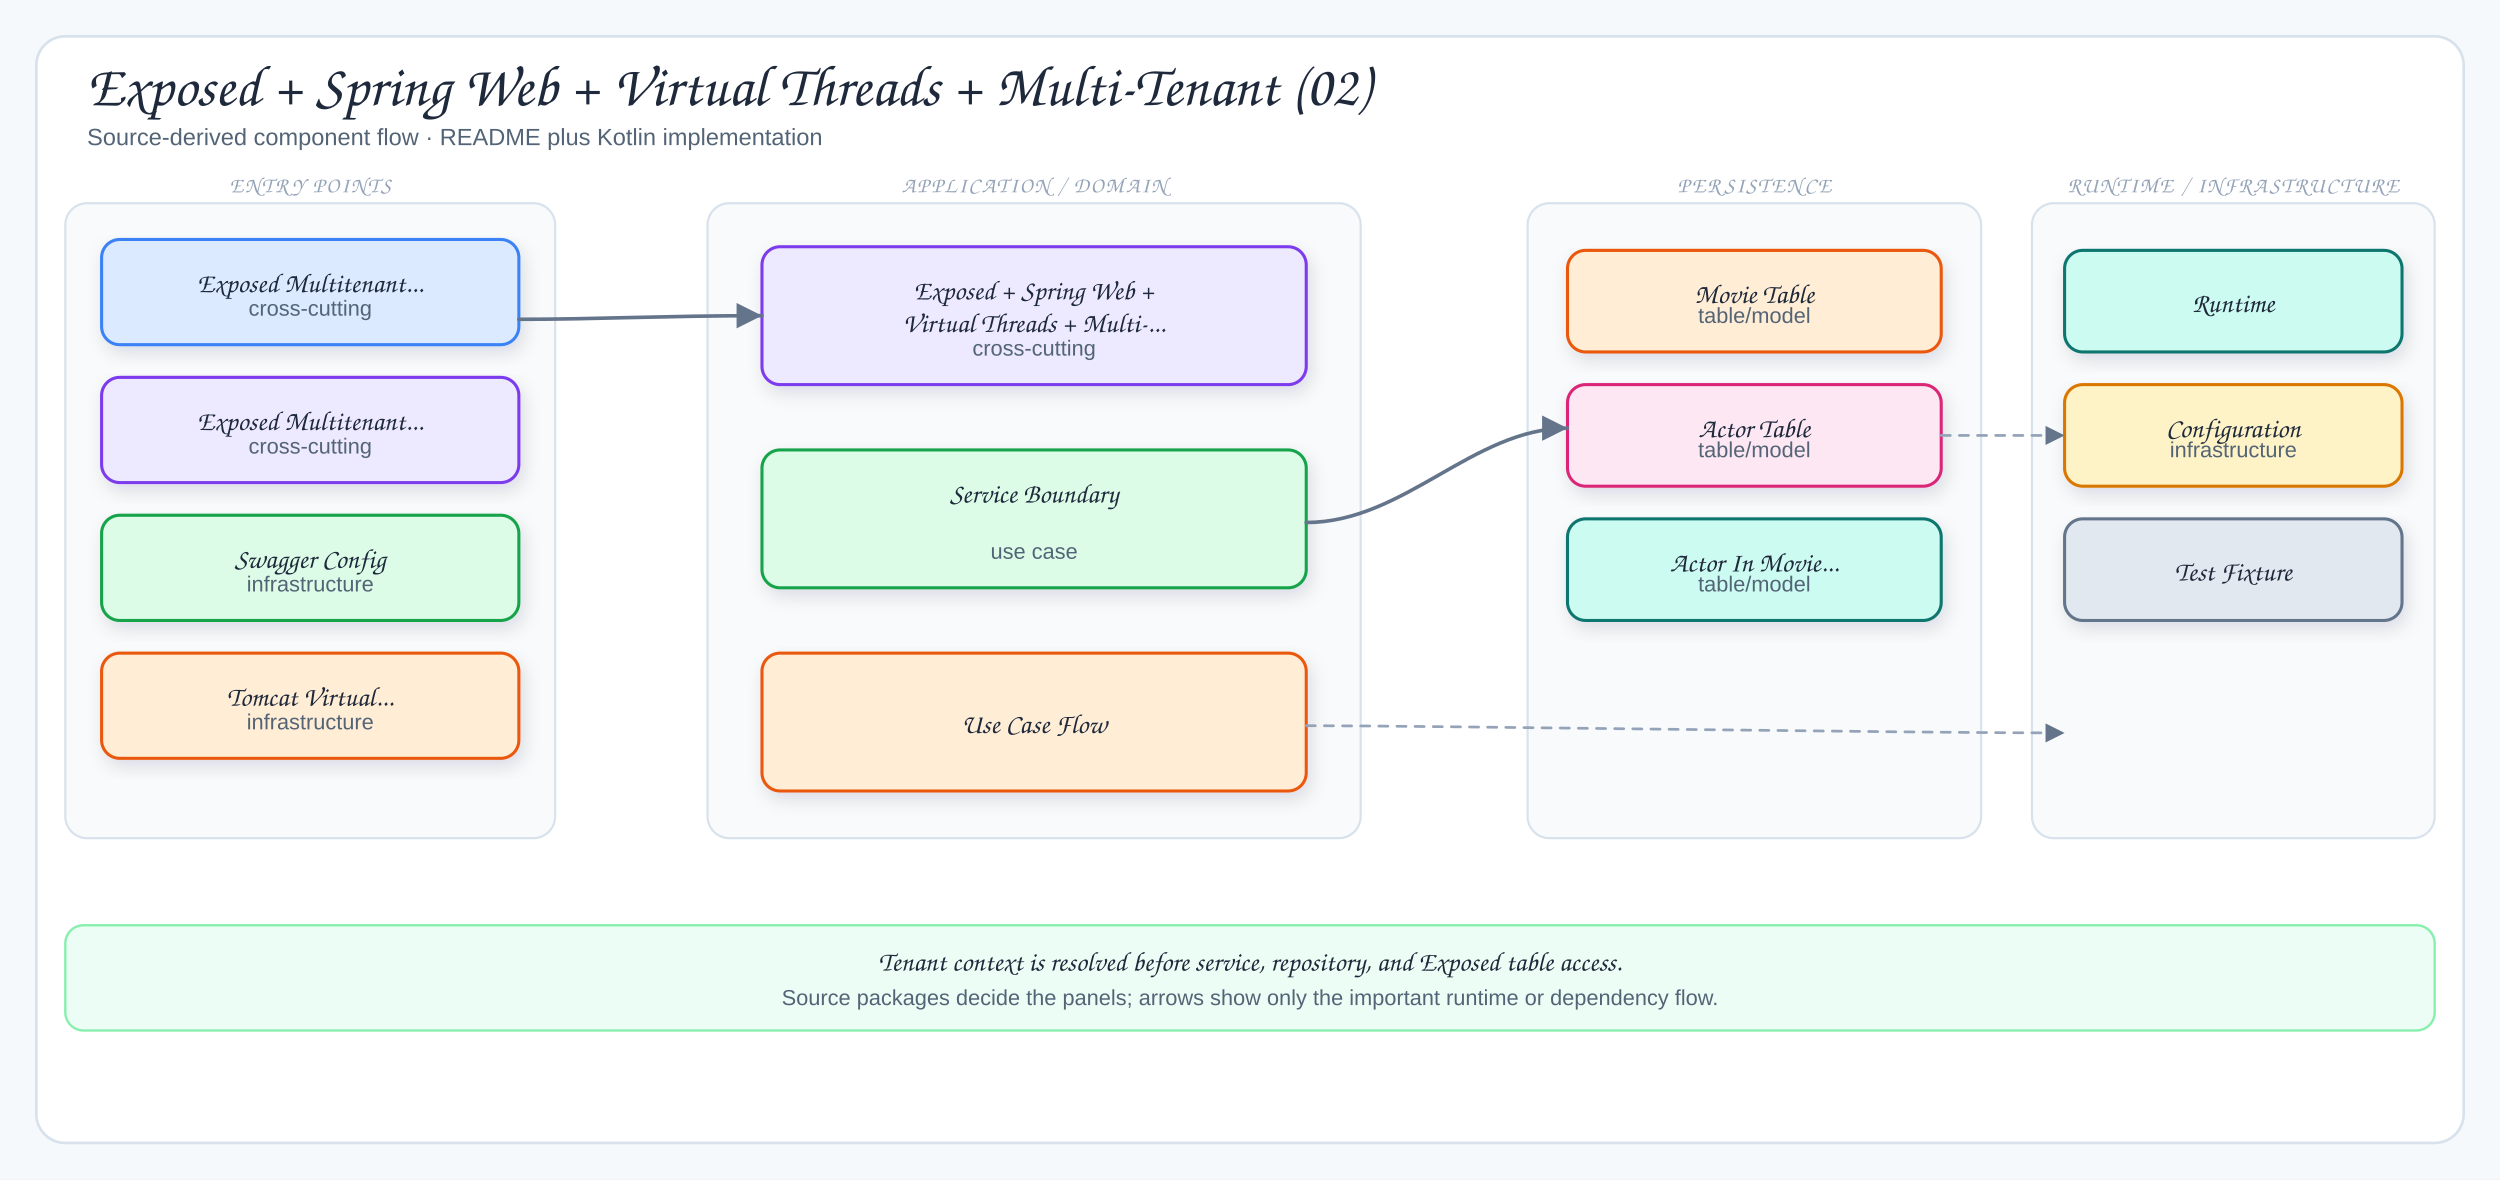
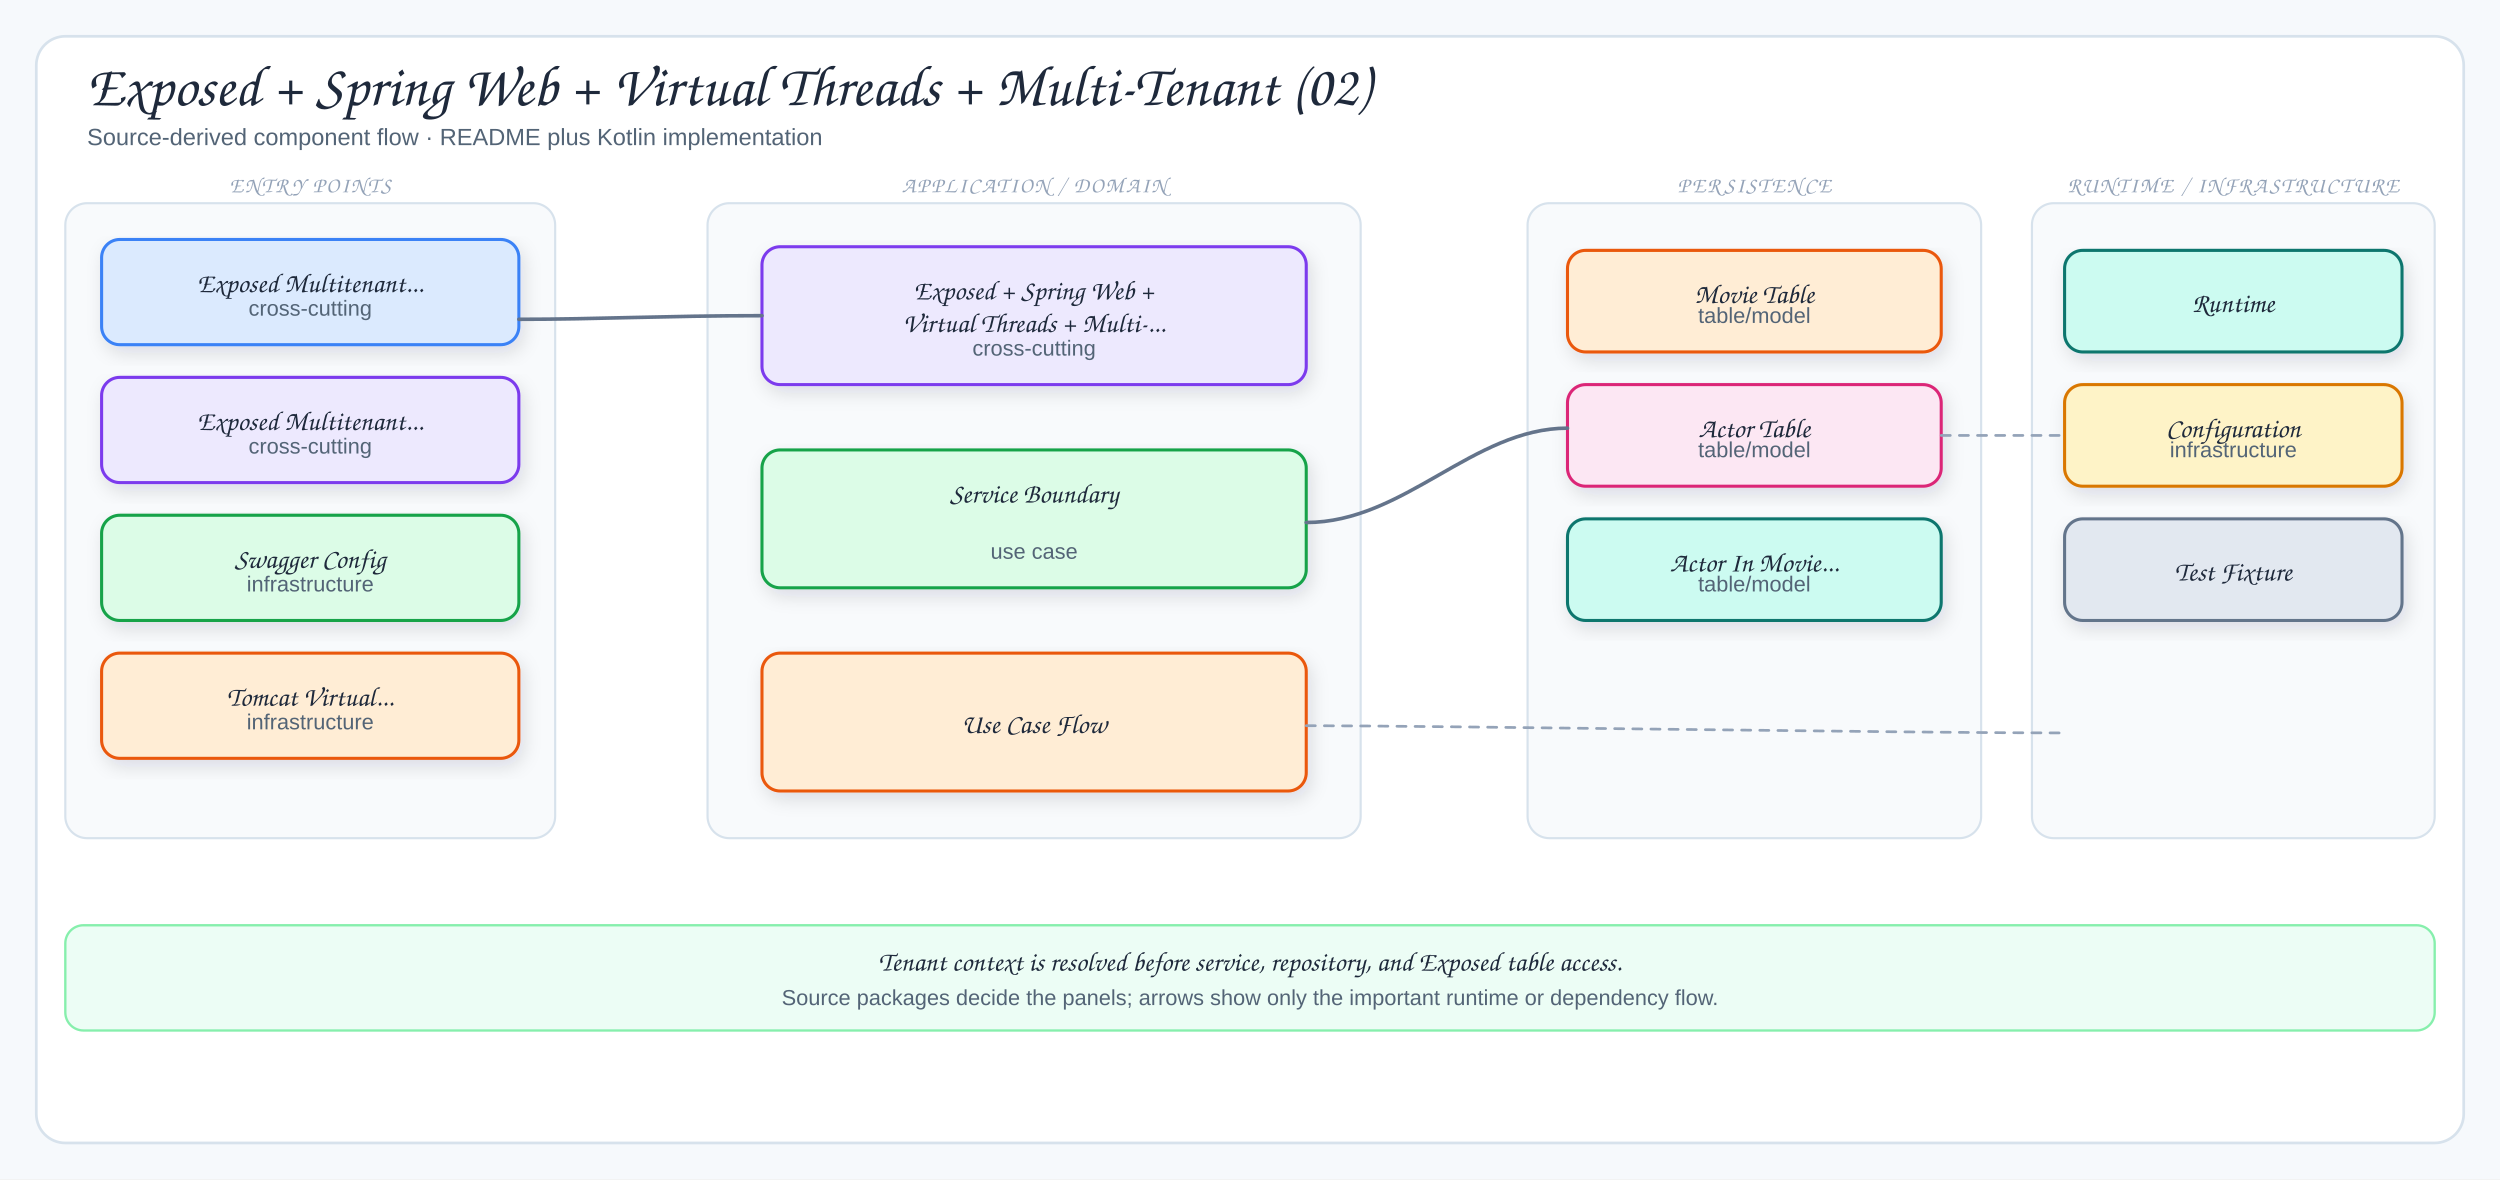
<svg xmlns="http://www.w3.org/2000/svg" viewBox="0 0 1378 650" width="1378" height="650" role="img" aria-label="Exposed + Spring Web + Virtual Threads + Multi-Tenant (02)">
  <defs>
    <filter id="shadow" x="-10%" y="-10%" width="120%" height="130%">
      <feDropShadow dx="2" dy="4" stdDeviation="5" flood-color="#1f2937" flood-opacity="0.12" />
    </filter>
    <marker id="arrow" markerWidth="9" markerHeight="9" refX="8" refY="4.5" orient="auto">
      <path d="M1,1 L8,4.5 L1,8 Z" fill="#64748b" />
    </marker>
    <marker id="inherit" markerWidth="11" markerHeight="10" refX="9.5" refY="5" orient="auto">
      <path d="M0.5,1 L9.5,5 L0.5,9 Z" fill="#fff" stroke="#64748b" stroke-width="1.5" />
    </marker>
    <style>
  .canvas{fill:#f6f9fc}
  .frame{fill:#fff;stroke:#d7e2ec;stroke-width:1.5}
  .panel{fill:#f8fafc;stroke:#d7e2ec;stroke-width:1.2}
  .card{stroke-width:1.7;filter:url(#shadow)}
  .title{font-family:"Architects Daughter","Comic Sans MS",cursive;font-size:32px;fill:#1e293b}
  .subtitle{font-family:"Comic Sans MS","Comic Sans","Comic Neue",Arial,sans-serif;font-size:13px;fill:#536476}
  .panelTitle{font-family:"Architects Daughter","Comic Sans MS",cursive;font-size:12px;letter-spacing:.08em;fill:#94a3b8}
  .label{font-family:"Architects Daughter","Comic Sans MS",cursive;font-size:18px;fill:#1e293b}
  .smallLabel{font-family:"Architects Daughter","Comic Sans MS",cursive;font-size:15px;fill:#1e293b}
  .detail{font-family:"Comic Sans MS","Comic Sans","Comic Neue",Arial,sans-serif;font-size:12px;fill:#536476}
  .tiny{font-family:"Comic Sans MS","Comic Sans","Comic Neue",Arial,sans-serif;font-size:10px;fill:#64748b}
-   .arrow{fill:none;stroke:#64748b;stroke-width:2;stroke-linecap:round;stroke-linejoin:round;marker-end:url(#arrow)}
-   .softArrow{fill:none;stroke:#94a3b8;stroke-width:1.5;stroke-linecap:round;stroke-linejoin:round;stroke-dasharray:5 5;marker-end:url(#arrow)}
-   .inherit{fill:none;stroke:#64748b;stroke-width:1.7;stroke-linecap:round;stroke-linejoin:round;marker-end:url(#inherit)}
+   .arrow{fill:none;stroke:#64748b;stroke-width:2;stroke-linecap:round;stroke-linejoin:round}
+   .softArrow{fill:none;stroke:#94a3b8;stroke-width:1.5;stroke-linecap:round;stroke-linejoin:round;stroke-dasharray:5 5}
+   .inherit{fill:none;stroke:#64748b;stroke-width:1.7;stroke-linecap:round;stroke-linejoin:round}
  .divider{stroke:#cbd5e1;stroke-width:1.2;stroke-dasharray:6 6}
</style>
  </defs>
  <rect width="1378" height="650" class="canvas" />
  <rect x="20" y="20" width="1338" height="610" rx="16" class="frame" />
  <text x="48" y="58" class="title">Exposed + Spring Web + Virtual Threads + Multi-Tenant (02)</text>
  <text x="48" y="80" class="subtitle">Source-derived component flow · README plus Kotlin implementation</text>
  <rect x="36" y="112" width="270" height="350" rx="12" class="panel" />
  <text x="171" y="106" class="panelTitle" text-anchor="middle">ENTRY POINTS</text>
  <rect x="56" y="132" width="230" height="58" rx="10" fill="#dbeafe" stroke="#3b82f6" class="card" />
  <text x="171" y="161" class="smallLabel" text-anchor="middle">Exposed Multitenant...</text>
  <text x="171" y="174" class="detail" text-anchor="middle">cross-cutting</text>
  <rect x="56" y="208" width="230" height="58" rx="10" fill="#ede9fe" stroke="#7c3aed" class="card" />
  <text x="171" y="237" class="smallLabel" text-anchor="middle">Exposed Multitenant...</text>
  <text x="171" y="250" class="detail" text-anchor="middle">cross-cutting</text>
  <rect x="56" y="284" width="230" height="58" rx="10" fill="#dcfce7" stroke="#16a34a" class="card" />
  <text x="171" y="313" class="smallLabel" text-anchor="middle">Swagger Config</text>
  <text x="171" y="326" class="detail" text-anchor="middle">infrastructure</text>
  <rect x="56" y="360" width="230" height="58" rx="10" fill="#ffedd5" stroke="#ea580c" class="card" />
  <text x="171" y="389" class="smallLabel" text-anchor="middle">Tomcat Virtual...</text>
  <text x="171" y="402" class="detail" text-anchor="middle">infrastructure</text>
  <rect x="390" y="112" width="360" height="350" rx="12" class="panel" />
  <text x="570" y="106" class="panelTitle" text-anchor="middle">APPLICATION / DOMAIN</text>
  <rect x="420" y="136" width="300" height="76" rx="10" fill="#ede9fe" stroke="#7c3aed" class="card" />
  <text x="570" y="165" class="smallLabel" text-anchor="middle">Exposed + Spring Web +</text>
  <text x="570" y="183" class="smallLabel" text-anchor="middle">Virtual Threads + Multi-...</text>
  <text x="570" y="196" class="detail" text-anchor="middle">cross-cutting</text>
  <rect x="420" y="248" width="300" height="76" rx="10" fill="#dcfce7" stroke="#16a34a" class="card" />
  <text x="570" y="277" class="smallLabel" text-anchor="middle">Service Boundary</text>
  <text x="570" y="308" class="detail" text-anchor="middle">use case</text>
  <rect x="420" y="360" width="300" height="76" rx="10" fill="#ffedd5" stroke="#ea580c" class="card" />
  <text x="570" y="404" class="smallLabel" text-anchor="middle">Use Case Flow</text>
  <rect x="842" y="112" width="250" height="350" rx="12" class="panel" />
  <text x="967" y="106" class="panelTitle" text-anchor="middle">PERSISTENCE</text>
  <rect x="864" y="138" width="206" height="56" rx="10" fill="#ffedd5" stroke="#ea580c" class="card" />
  <text x="967" y="167" class="smallLabel" text-anchor="middle">Movie Table</text>
  <text x="967" y="178" class="detail" text-anchor="middle">table/model</text>
  <rect x="864" y="212" width="206" height="56" rx="10" fill="#fce7f3" stroke="#db2777" class="card" />
  <text x="967" y="241" class="smallLabel" text-anchor="middle">Actor Table</text>
  <text x="967" y="252" class="detail" text-anchor="middle">table/model</text>
  <rect x="864" y="286" width="206" height="56" rx="10" fill="#ccfbf1" stroke="#0f766e" class="card" />
  <text x="967" y="315" class="smallLabel" text-anchor="middle">Actor In Movie...</text>
  <text x="967" y="326" class="detail" text-anchor="middle">table/model</text>
  <rect x="1120" y="112" width="222" height="350" rx="12" class="panel" />
  <text x="1231" y="106" class="panelTitle" text-anchor="middle">RUNTIME / INFRASTRUCTURE</text>
  <rect x="1138" y="138" width="186" height="56" rx="10" fill="#ccfbf1" stroke="#0f766e" class="card" />
  <text x="1231" y="172" class="smallLabel" text-anchor="middle">Runtime</text>
  <rect x="1138" y="212" width="186" height="56" rx="10" fill="#fef3c7" stroke="#d97706" class="card" />
  <text x="1231" y="241" class="smallLabel" text-anchor="middle">Configuration</text>
  <text x="1231" y="252" class="detail" text-anchor="middle">infrastructure</text>
  <rect x="1138" y="286" width="186" height="56" rx="10" fill="#e2e8f0" stroke="#64748b" class="card" />
  <text x="1231" y="320" class="smallLabel" text-anchor="middle">Test Fixture</text>
  <path d="M286,176 C330,176 366,174 420,174" class="arrow" />
  <path d="M720,288 C774,288 812,236 864,236" class="arrow" />
  <path d="M720,400 C790,400 1050,404 1138,404" class="softArrow" />
  <path d="M1070,240 C1098,240 1108,240 1138,240" class="softArrow" />
  <rect x="36" y="510" width="1306" height="58" rx="10" fill="#ecfdf5" stroke="#86efac" stroke-width="1.3" />
  <text x="689" y="535" class="smallLabel" text-anchor="middle">Tenant context is resolved before service, repository, and Exposed table access.</text>
  <text x="689" y="554" class="detail" text-anchor="middle">Source packages decide the panels; arrows show only the important runtime or dependency flow.</text>
</svg>
